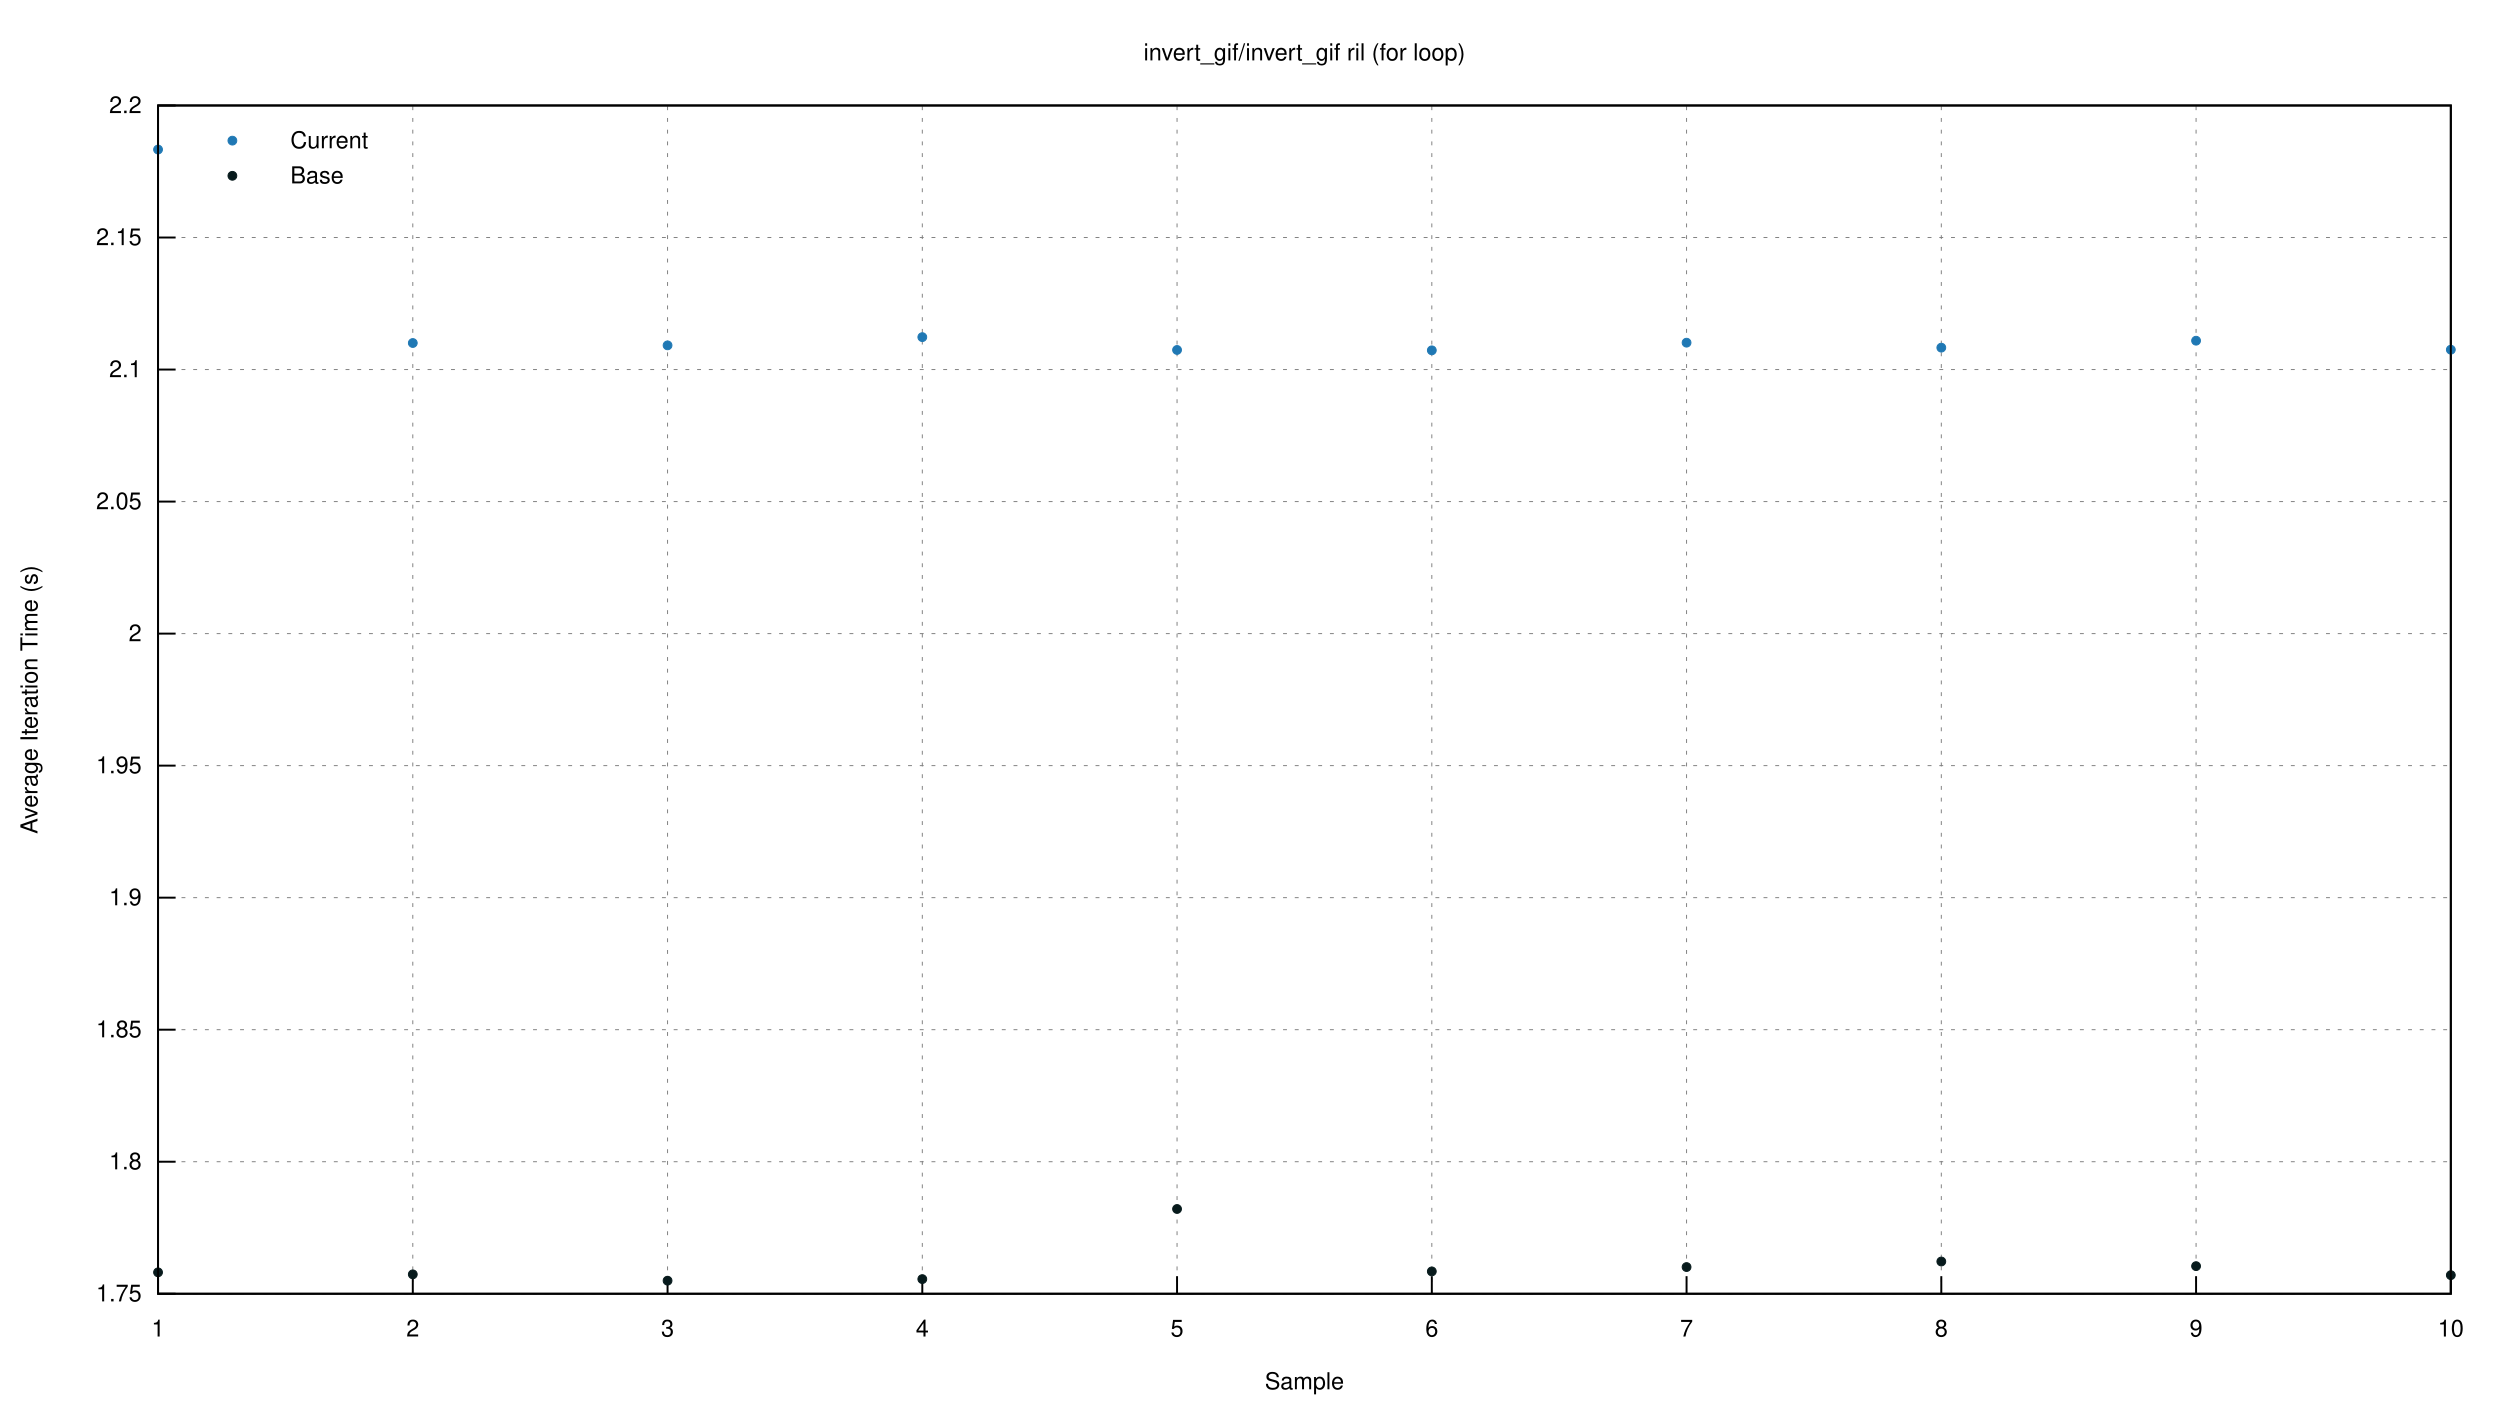
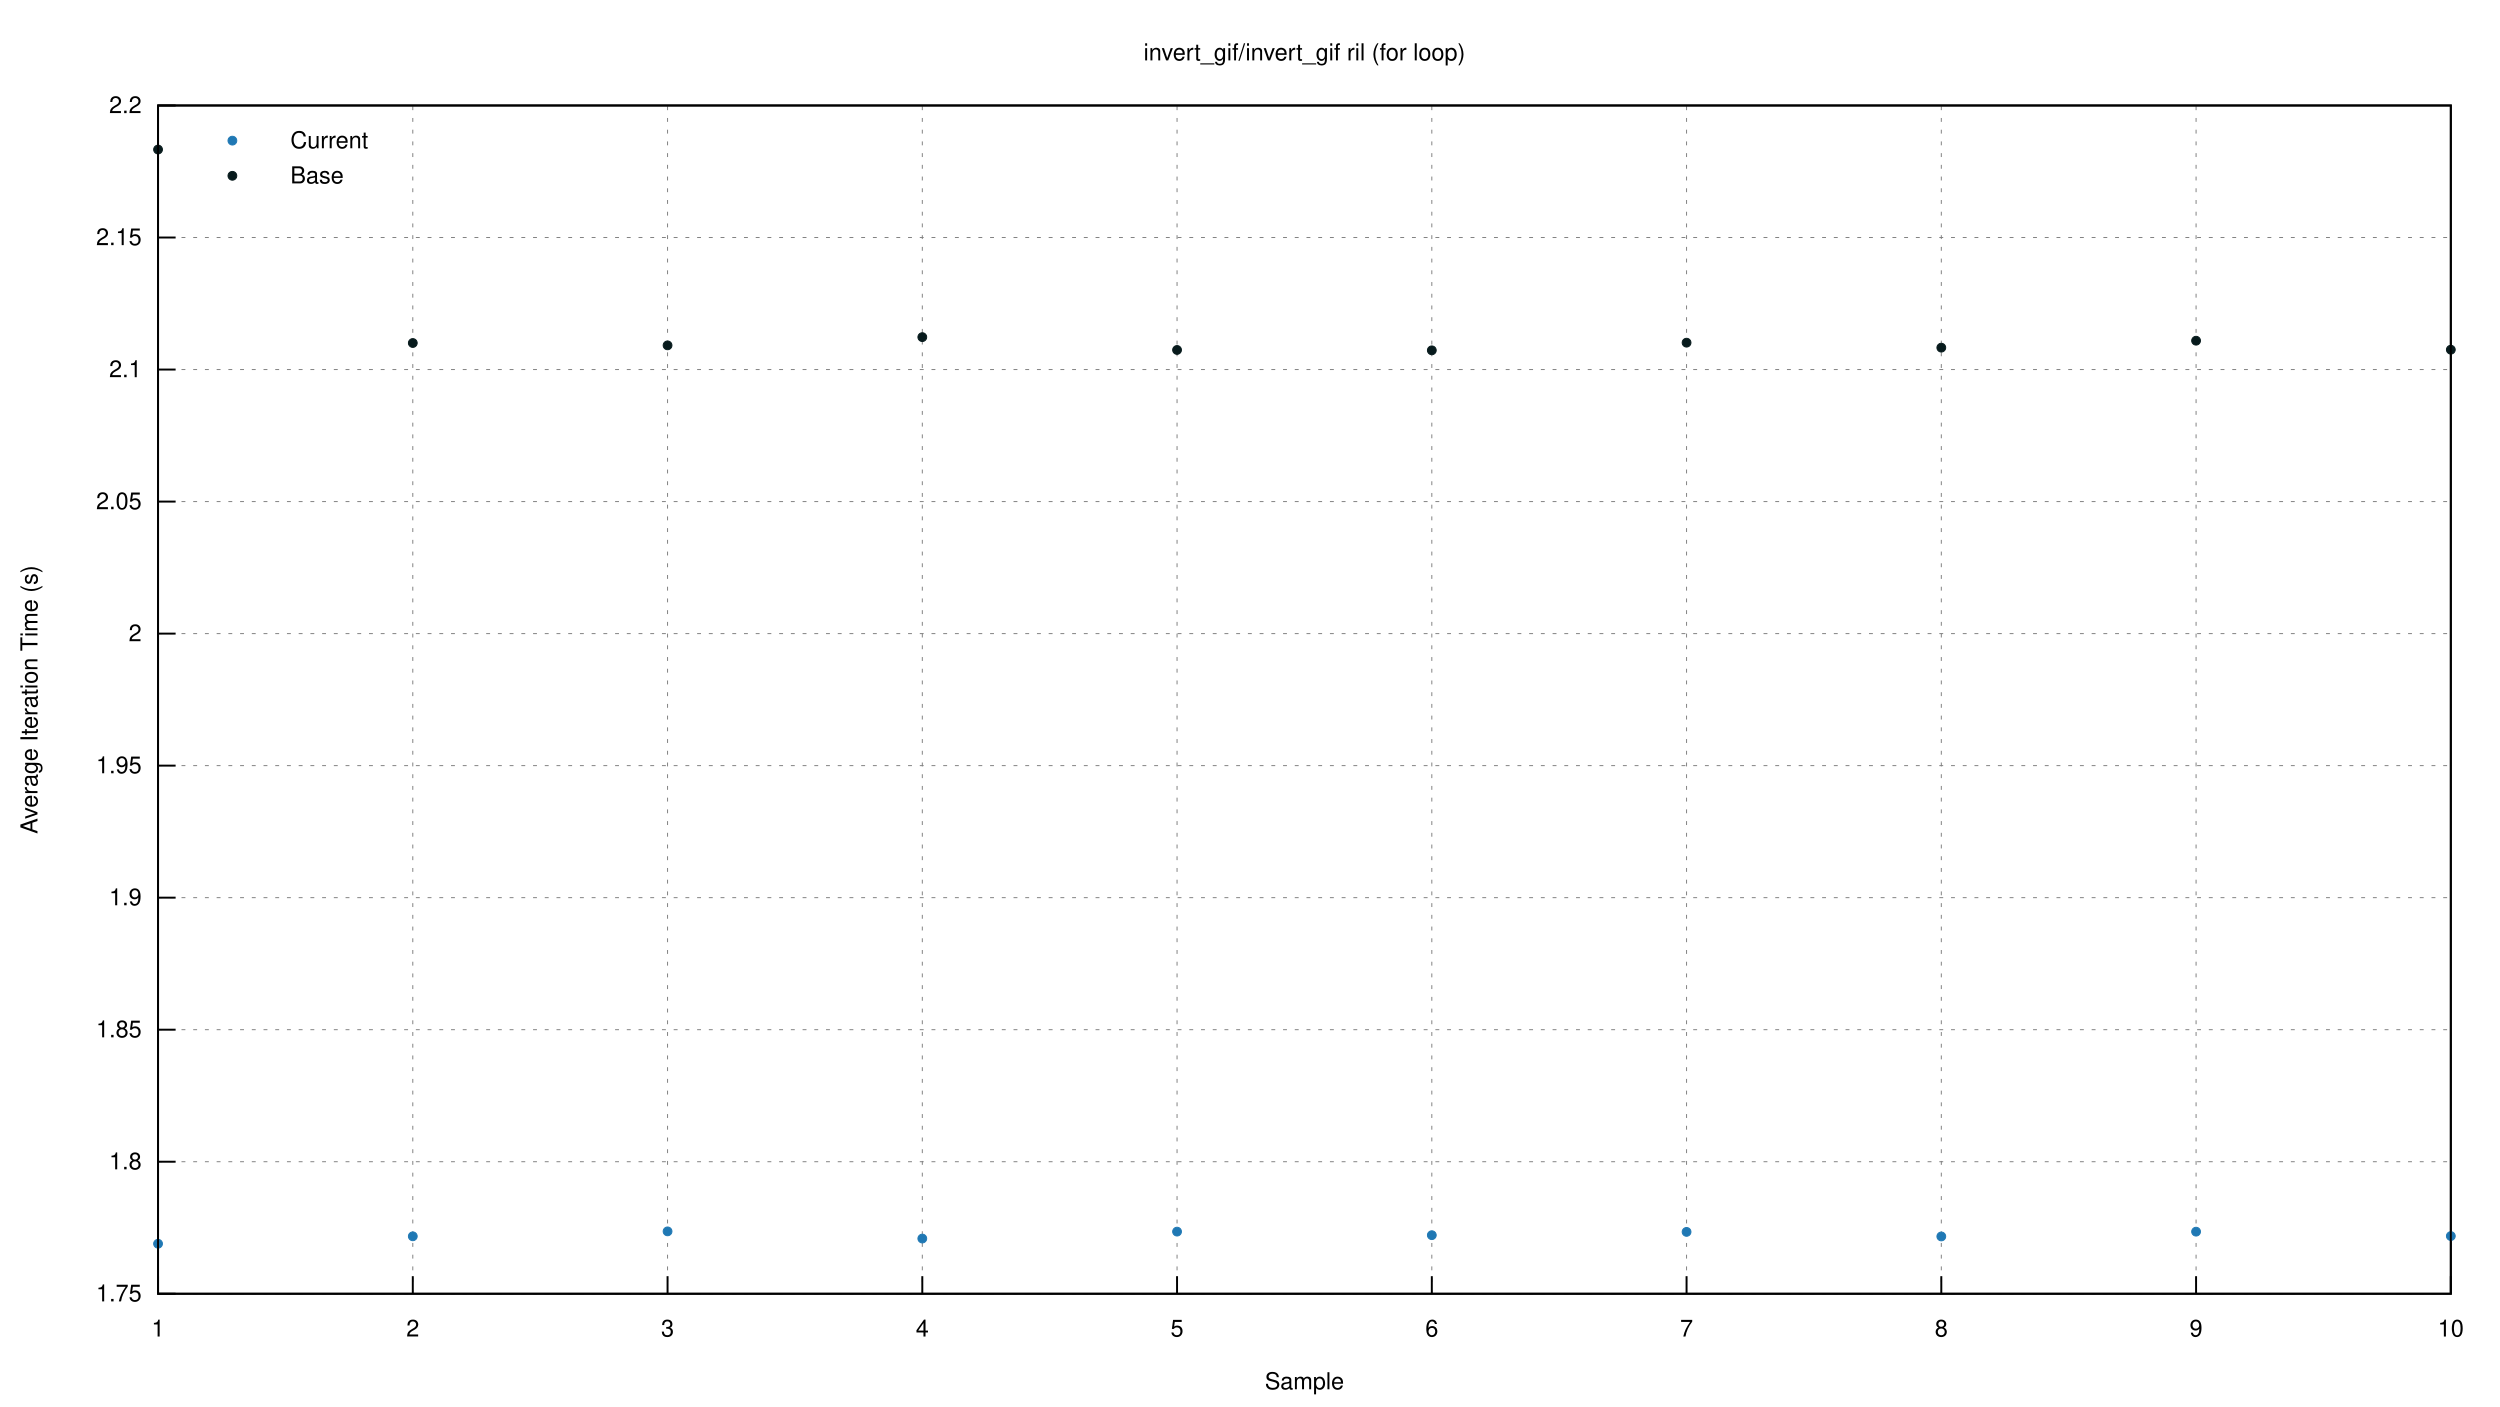
<svg xmlns="http://www.w3.org/2000/svg" xmlns:xlink="http://www.w3.org/1999/xlink" viewBox="0 0 1280 720">
  <g id="gnuplot_canvas">
    <rect x="0" y="0" width="1280" height="720" fill="none" />
    <defs>
      <circle id="gpDot" r="0.5" stroke-width="0.5" stroke="currentColor" />
      <path id="gpPt0" stroke-width="0.222" stroke="currentColor" d="M-1,0 h2 M0,-1 v2" />
      <path id="gpPt1" stroke-width="0.222" stroke="currentColor" d="M-1,-1 L1,1 M1,-1 L-1,1" />
      <path id="gpPt2" stroke-width="0.222" stroke="currentColor" d="M-1,0 L1,0 M0,-1 L0,1 M-1,-1 L1,1 M-1,1 L1,-1" />
      <rect id="gpPt3" stroke-width="0.222" stroke="currentColor" x="-1" y="-1" width="2" height="2" />
      <rect id="gpPt4" stroke-width="0.222" stroke="currentColor" fill="currentColor" x="-1" y="-1" width="2" height="2" />
      <circle id="gpPt5" stroke-width="0.222" stroke="currentColor" cx="0" cy="0" r="1" />
      <use xlink:href="#gpPt5" id="gpPt6" fill="currentColor" stroke="none" />
      <path id="gpPt7" stroke-width="0.222" stroke="currentColor" d="M0,-1.33 L-1.33,0.67 L1.33,0.67 z" />
      <use xlink:href="#gpPt7" id="gpPt8" fill="currentColor" stroke="none" />
      <use xlink:href="#gpPt7" id="gpPt9" stroke="currentColor" transform="rotate(180)" />
      <use xlink:href="#gpPt9" id="gpPt10" fill="currentColor" stroke="none" />
      <use xlink:href="#gpPt3" id="gpPt11" stroke="currentColor" transform="rotate(45)" />
      <use xlink:href="#gpPt11" id="gpPt12" fill="currentColor" stroke="none" />
      <path id="gpPt13" stroke-width="0.222" stroke="currentColor" d="M0,1.330 L1.265,0.411 L0.782,-1.067 L-0.782,-1.076 L-1.265,0.411 z" />
      <use xlink:href="#gpPt13" id="gpPt14" fill="currentColor" stroke="none" />
      <filter id="textbox" filterUnits="objectBoundingBox" x="0" y="0" height="1" width="1">
        <feFlood flood-color="white" flood-opacity="1" result="bgnd" />
        <feComposite in="SourceGraphic" in2="bgnd" operator="atop" />
      </filter>
      <filter id="greybox" filterUnits="objectBoundingBox" x="0" y="0" height="1" width="1">
        <feFlood flood-color="lightgrey" flood-opacity="1" result="grey" />
        <feComposite in="SourceGraphic" in2="grey" operator="atop" />
      </filter>
    </defs>
    <g fill="none" color="white" stroke="currentColor" stroke-width="1.00" stroke-linecap="butt" stroke-linejoin="miter">
</g>
    <g fill="none" color="black" stroke="currentColor" stroke-width="1.00" stroke-linecap="butt" stroke-linejoin="miter">
</g>
    <g fill="none" color="black" stroke="black" stroke-width="0.50" stroke-linecap="butt" stroke-linejoin="miter">
</g>
    <g fill="none" color="gray" stroke="currentColor" stroke-width="0.50" stroke-linecap="butt" stroke-linejoin="miter">
      <path stroke="gray" stroke-dasharray="2,4" class="gridline" d="M80.92,662.40 L1254.82,662.40  " />
    </g>
    <g fill="none" color="gray" stroke="gray" stroke-width="1.00" stroke-linecap="butt" stroke-linejoin="miter">
</g>
    <g fill="none" color="black" stroke="currentColor" stroke-width="1.00" stroke-linecap="butt" stroke-linejoin="miter">
      <path stroke="black" d="M80.92,662.40 L89.92,662.40  " />
      <g transform="translate(72.53,666.30)" stroke="none" fill="black" font-family="Helvetica" font-size="12.00" text-anchor="end">
        <text>
          <tspan font-family="Helvetica"> 1.75</tspan>
        </text>
      </g>
    </g>
    <g fill="none" color="black" stroke="currentColor" stroke-width="1.00" stroke-linecap="butt" stroke-linejoin="miter">
</g>
    <g fill="none" color="black" stroke="black" stroke-width="0.50" stroke-linecap="butt" stroke-linejoin="miter">
</g>
    <g fill="none" color="gray" stroke="currentColor" stroke-width="0.50" stroke-linecap="butt" stroke-linejoin="miter">
      <path stroke="gray" stroke-dasharray="2,4" class="gridline" d="M80.92,594.80 L1254.82,594.80  " />
    </g>
    <g fill="none" color="gray" stroke="gray" stroke-width="1.00" stroke-linecap="butt" stroke-linejoin="miter">
</g>
    <g fill="none" color="black" stroke="currentColor" stroke-width="1.00" stroke-linecap="butt" stroke-linejoin="miter">
      <path stroke="black" d="M80.92,594.80 L89.92,594.80  " />
      <g transform="translate(72.53,598.70)" stroke="none" fill="black" font-family="Helvetica" font-size="12.00" text-anchor="end">
        <text>
          <tspan font-family="Helvetica"> 1.8</tspan>
        </text>
      </g>
    </g>
    <g fill="none" color="black" stroke="currentColor" stroke-width="1.00" stroke-linecap="butt" stroke-linejoin="miter">
</g>
    <g fill="none" color="black" stroke="black" stroke-width="0.50" stroke-linecap="butt" stroke-linejoin="miter">
</g>
    <g fill="none" color="gray" stroke="currentColor" stroke-width="0.50" stroke-linecap="butt" stroke-linejoin="miter">
      <path stroke="gray" stroke-dasharray="2,4" class="gridline" d="M80.92,527.20 L1254.82,527.20  " />
    </g>
    <g fill="none" color="gray" stroke="gray" stroke-width="1.00" stroke-linecap="butt" stroke-linejoin="miter">
</g>
    <g fill="none" color="black" stroke="currentColor" stroke-width="1.00" stroke-linecap="butt" stroke-linejoin="miter">
      <path stroke="black" d="M80.92,527.20 L89.92,527.20  " />
      <g transform="translate(72.53,531.10)" stroke="none" fill="black" font-family="Helvetica" font-size="12.00" text-anchor="end">
        <text>
          <tspan font-family="Helvetica"> 1.85</tspan>
        </text>
      </g>
    </g>
    <g fill="none" color="black" stroke="currentColor" stroke-width="1.00" stroke-linecap="butt" stroke-linejoin="miter">
</g>
    <g fill="none" color="black" stroke="black" stroke-width="0.50" stroke-linecap="butt" stroke-linejoin="miter">
</g>
    <g fill="none" color="gray" stroke="currentColor" stroke-width="0.50" stroke-linecap="butt" stroke-linejoin="miter">
      <path stroke="gray" stroke-dasharray="2,4" class="gridline" d="M80.92,459.60 L1254.82,459.60  " />
    </g>
    <g fill="none" color="gray" stroke="gray" stroke-width="1.00" stroke-linecap="butt" stroke-linejoin="miter">
</g>
    <g fill="none" color="black" stroke="currentColor" stroke-width="1.00" stroke-linecap="butt" stroke-linejoin="miter">
      <path stroke="black" d="M80.92,459.60 L89.92,459.60  " />
      <g transform="translate(72.53,463.50)" stroke="none" fill="black" font-family="Helvetica" font-size="12.00" text-anchor="end">
        <text>
          <tspan font-family="Helvetica"> 1.9</tspan>
        </text>
      </g>
    </g>
    <g fill="none" color="black" stroke="currentColor" stroke-width="1.00" stroke-linecap="butt" stroke-linejoin="miter">
</g>
    <g fill="none" color="black" stroke="black" stroke-width="0.50" stroke-linecap="butt" stroke-linejoin="miter">
</g>
    <g fill="none" color="gray" stroke="currentColor" stroke-width="0.50" stroke-linecap="butt" stroke-linejoin="miter">
      <path stroke="gray" stroke-dasharray="2,4" class="gridline" d="M80.92,392.00 L1254.82,392.00  " />
    </g>
    <g fill="none" color="gray" stroke="gray" stroke-width="1.00" stroke-linecap="butt" stroke-linejoin="miter">
</g>
    <g fill="none" color="black" stroke="currentColor" stroke-width="1.00" stroke-linecap="butt" stroke-linejoin="miter">
      <path stroke="black" d="M80.92,392.00 L89.92,392.00  " />
      <g transform="translate(72.53,395.90)" stroke="none" fill="black" font-family="Helvetica" font-size="12.00" text-anchor="end">
        <text>
          <tspan font-family="Helvetica"> 1.95</tspan>
        </text>
      </g>
    </g>
    <g fill="none" color="black" stroke="currentColor" stroke-width="1.00" stroke-linecap="butt" stroke-linejoin="miter">
</g>
    <g fill="none" color="black" stroke="black" stroke-width="0.50" stroke-linecap="butt" stroke-linejoin="miter">
</g>
    <g fill="none" color="gray" stroke="currentColor" stroke-width="0.50" stroke-linecap="butt" stroke-linejoin="miter">
      <path stroke="gray" stroke-dasharray="2,4" class="gridline" d="M80.92,324.41 L1254.82,324.41  " />
    </g>
    <g fill="none" color="gray" stroke="gray" stroke-width="1.00" stroke-linecap="butt" stroke-linejoin="miter">
</g>
    <g fill="none" color="black" stroke="currentColor" stroke-width="1.00" stroke-linecap="butt" stroke-linejoin="miter">
      <path stroke="black" d="M80.92,324.41 L89.92,324.41  " />
      <g transform="translate(72.53,328.31)" stroke="none" fill="black" font-family="Helvetica" font-size="12.00" text-anchor="end">
        <text>
          <tspan font-family="Helvetica"> 2</tspan>
        </text>
      </g>
    </g>
    <g fill="none" color="black" stroke="currentColor" stroke-width="1.00" stroke-linecap="butt" stroke-linejoin="miter">
</g>
    <g fill="none" color="black" stroke="black" stroke-width="0.50" stroke-linecap="butt" stroke-linejoin="miter">
</g>
    <g fill="none" color="gray" stroke="currentColor" stroke-width="0.50" stroke-linecap="butt" stroke-linejoin="miter">
      <path stroke="gray" stroke-dasharray="2,4" class="gridline" d="M80.92,256.81 L1254.82,256.81  " />
    </g>
    <g fill="none" color="gray" stroke="gray" stroke-width="1.00" stroke-linecap="butt" stroke-linejoin="miter">
</g>
    <g fill="none" color="black" stroke="currentColor" stroke-width="1.00" stroke-linecap="butt" stroke-linejoin="miter">
      <path stroke="black" d="M80.92,256.81 L89.92,256.81  " />
      <g transform="translate(72.53,260.71)" stroke="none" fill="black" font-family="Helvetica" font-size="12.00" text-anchor="end">
        <text>
          <tspan font-family="Helvetica"> 2.05</tspan>
        </text>
      </g>
    </g>
    <g fill="none" color="black" stroke="currentColor" stroke-width="1.00" stroke-linecap="butt" stroke-linejoin="miter">
</g>
    <g fill="none" color="black" stroke="black" stroke-width="0.50" stroke-linecap="butt" stroke-linejoin="miter">
</g>
    <g fill="none" color="gray" stroke="currentColor" stroke-width="0.50" stroke-linecap="butt" stroke-linejoin="miter">
      <path stroke="gray" stroke-dasharray="2,4" class="gridline" d="M80.92,189.21 L1254.82,189.21  " />
    </g>
    <g fill="none" color="gray" stroke="gray" stroke-width="1.00" stroke-linecap="butt" stroke-linejoin="miter">
</g>
    <g fill="none" color="black" stroke="currentColor" stroke-width="1.00" stroke-linecap="butt" stroke-linejoin="miter">
      <path stroke="black" d="M80.92,189.21 L89.92,189.21  " />
      <g transform="translate(72.53,193.11)" stroke="none" fill="black" font-family="Helvetica" font-size="12.00" text-anchor="end">
        <text>
          <tspan font-family="Helvetica"> 2.1</tspan>
        </text>
      </g>
    </g>
    <g fill="none" color="black" stroke="currentColor" stroke-width="1.00" stroke-linecap="butt" stroke-linejoin="miter">
</g>
    <g fill="none" color="black" stroke="black" stroke-width="0.50" stroke-linecap="butt" stroke-linejoin="miter">
</g>
    <g fill="none" color="gray" stroke="currentColor" stroke-width="0.50" stroke-linecap="butt" stroke-linejoin="miter">
      <path stroke="gray" stroke-dasharray="2,4" class="gridline" d="M80.92,121.61 L1254.82,121.61  " />
    </g>
    <g fill="none" color="gray" stroke="gray" stroke-width="1.00" stroke-linecap="butt" stroke-linejoin="miter">
</g>
    <g fill="none" color="black" stroke="currentColor" stroke-width="1.00" stroke-linecap="butt" stroke-linejoin="miter">
      <path stroke="black" d="M80.92,121.61 L89.92,121.61  " />
      <g transform="translate(72.53,125.51)" stroke="none" fill="black" font-family="Helvetica" font-size="12.00" text-anchor="end">
        <text>
          <tspan font-family="Helvetica"> 2.15</tspan>
        </text>
      </g>
    </g>
    <g fill="none" color="black" stroke="currentColor" stroke-width="1.00" stroke-linecap="butt" stroke-linejoin="miter">
</g>
    <g fill="none" color="black" stroke="black" stroke-width="0.50" stroke-linecap="butt" stroke-linejoin="miter">
</g>
    <g fill="none" color="gray" stroke="currentColor" stroke-width="0.50" stroke-linecap="butt" stroke-linejoin="miter">
      <path stroke="gray" stroke-dasharray="2,4" class="gridline" d="M80.92,54.01 L1254.82,54.01  " />
    </g>
    <g fill="none" color="gray" stroke="gray" stroke-width="1.00" stroke-linecap="butt" stroke-linejoin="miter">
</g>
    <g fill="none" color="black" stroke="currentColor" stroke-width="1.00" stroke-linecap="butt" stroke-linejoin="miter">
      <path stroke="black" d="M80.92,54.01 L89.92,54.01  " />
      <g transform="translate(72.53,57.91)" stroke="none" fill="black" font-family="Helvetica" font-size="12.00" text-anchor="end">
        <text>
          <tspan font-family="Helvetica"> 2.2</tspan>
        </text>
      </g>
    </g>
    <g fill="none" color="black" stroke="currentColor" stroke-width="1.00" stroke-linecap="butt" stroke-linejoin="miter">
</g>
    <g fill="none" color="black" stroke="black" stroke-width="0.50" stroke-linecap="butt" stroke-linejoin="miter">
</g>
    <g fill="none" color="gray" stroke="currentColor" stroke-width="0.50" stroke-linecap="butt" stroke-linejoin="miter">
      <path stroke="gray" stroke-dasharray="2,4" class="gridline" d="M80.92,662.40 L80.92,54.01  " />
    </g>
    <g fill="none" color="gray" stroke="gray" stroke-width="1.00" stroke-linecap="butt" stroke-linejoin="miter">
</g>
    <g fill="none" color="black" stroke="currentColor" stroke-width="1.00" stroke-linecap="butt" stroke-linejoin="miter">
      <path stroke="black" d="M80.92,662.40 L80.92,653.40  " />
      <g transform="translate(80.92,684.30)" stroke="none" fill="black" font-family="Helvetica" font-size="12.00" text-anchor="middle">
        <text>
          <tspan font-family="Helvetica"> 1</tspan>
        </text>
      </g>
    </g>
    <g fill="none" color="black" stroke="currentColor" stroke-width="1.00" stroke-linecap="butt" stroke-linejoin="miter">
</g>
    <g fill="none" color="black" stroke="black" stroke-width="0.50" stroke-linecap="butt" stroke-linejoin="miter">
</g>
    <g fill="none" color="gray" stroke="currentColor" stroke-width="0.50" stroke-linecap="butt" stroke-linejoin="miter">
      <path stroke="gray" stroke-dasharray="2,4" class="gridline" d="M211.35,662.40 L211.35,54.01  " />
    </g>
    <g fill="none" color="gray" stroke="gray" stroke-width="1.00" stroke-linecap="butt" stroke-linejoin="miter">
</g>
    <g fill="none" color="black" stroke="currentColor" stroke-width="1.00" stroke-linecap="butt" stroke-linejoin="miter">
      <path stroke="black" d="M211.35,662.40 L211.35,653.40  " />
      <g transform="translate(211.35,684.30)" stroke="none" fill="black" font-family="Helvetica" font-size="12.00" text-anchor="middle">
        <text>
          <tspan font-family="Helvetica"> 2</tspan>
        </text>
      </g>
    </g>
    <g fill="none" color="black" stroke="currentColor" stroke-width="1.00" stroke-linecap="butt" stroke-linejoin="miter">
</g>
    <g fill="none" color="black" stroke="black" stroke-width="0.50" stroke-linecap="butt" stroke-linejoin="miter">
</g>
    <g fill="none" color="gray" stroke="currentColor" stroke-width="0.50" stroke-linecap="butt" stroke-linejoin="miter">
      <path stroke="gray" stroke-dasharray="2,4" class="gridline" d="M341.79,662.40 L341.79,54.01  " />
    </g>
    <g fill="none" color="gray" stroke="gray" stroke-width="1.00" stroke-linecap="butt" stroke-linejoin="miter">
</g>
    <g fill="none" color="black" stroke="currentColor" stroke-width="1.00" stroke-linecap="butt" stroke-linejoin="miter">
      <path stroke="black" d="M341.79,662.40 L341.79,653.40  " />
      <g transform="translate(341.79,684.30)" stroke="none" fill="black" font-family="Helvetica" font-size="12.00" text-anchor="middle">
        <text>
          <tspan font-family="Helvetica"> 3</tspan>
        </text>
      </g>
    </g>
    <g fill="none" color="black" stroke="currentColor" stroke-width="1.00" stroke-linecap="butt" stroke-linejoin="miter">
</g>
    <g fill="none" color="black" stroke="black" stroke-width="0.50" stroke-linecap="butt" stroke-linejoin="miter">
</g>
    <g fill="none" color="gray" stroke="currentColor" stroke-width="0.50" stroke-linecap="butt" stroke-linejoin="miter">
      <path stroke="gray" stroke-dasharray="2,4" class="gridline" d="M472.22,662.40 L472.22,54.01  " />
    </g>
    <g fill="none" color="gray" stroke="gray" stroke-width="1.00" stroke-linecap="butt" stroke-linejoin="miter">
</g>
    <g fill="none" color="black" stroke="currentColor" stroke-width="1.00" stroke-linecap="butt" stroke-linejoin="miter">
      <path stroke="black" d="M472.22,662.40 L472.22,653.40  " />
      <g transform="translate(472.22,684.30)" stroke="none" fill="black" font-family="Helvetica" font-size="12.00" text-anchor="middle">
        <text>
          <tspan font-family="Helvetica"> 4</tspan>
        </text>
      </g>
    </g>
    <g fill="none" color="black" stroke="currentColor" stroke-width="1.00" stroke-linecap="butt" stroke-linejoin="miter">
</g>
    <g fill="none" color="black" stroke="black" stroke-width="0.50" stroke-linecap="butt" stroke-linejoin="miter">
</g>
    <g fill="none" color="gray" stroke="currentColor" stroke-width="0.50" stroke-linecap="butt" stroke-linejoin="miter">
      <path stroke="gray" stroke-dasharray="2,4" class="gridline" d="M602.65,662.40 L602.65,54.01  " />
    </g>
    <g fill="none" color="gray" stroke="gray" stroke-width="1.00" stroke-linecap="butt" stroke-linejoin="miter">
</g>
    <g fill="none" color="black" stroke="currentColor" stroke-width="1.00" stroke-linecap="butt" stroke-linejoin="miter">
      <path stroke="black" d="M602.65,662.40 L602.65,653.40  " />
      <g transform="translate(602.65,684.30)" stroke="none" fill="black" font-family="Helvetica" font-size="12.00" text-anchor="middle">
        <text>
          <tspan font-family="Helvetica"> 5</tspan>
        </text>
      </g>
    </g>
    <g fill="none" color="black" stroke="currentColor" stroke-width="1.00" stroke-linecap="butt" stroke-linejoin="miter">
</g>
    <g fill="none" color="black" stroke="black" stroke-width="0.50" stroke-linecap="butt" stroke-linejoin="miter">
</g>
    <g fill="none" color="gray" stroke="currentColor" stroke-width="0.50" stroke-linecap="butt" stroke-linejoin="miter">
      <path stroke="gray" stroke-dasharray="2,4" class="gridline" d="M733.09,662.40 L733.09,54.01  " />
    </g>
    <g fill="none" color="gray" stroke="gray" stroke-width="1.00" stroke-linecap="butt" stroke-linejoin="miter">
</g>
    <g fill="none" color="black" stroke="currentColor" stroke-width="1.00" stroke-linecap="butt" stroke-linejoin="miter">
      <path stroke="black" d="M733.09,662.40 L733.09,653.40  " />
      <g transform="translate(733.09,684.30)" stroke="none" fill="black" font-family="Helvetica" font-size="12.00" text-anchor="middle">
        <text>
          <tspan font-family="Helvetica"> 6</tspan>
        </text>
      </g>
    </g>
    <g fill="none" color="black" stroke="currentColor" stroke-width="1.00" stroke-linecap="butt" stroke-linejoin="miter">
</g>
    <g fill="none" color="black" stroke="black" stroke-width="0.50" stroke-linecap="butt" stroke-linejoin="miter">
</g>
    <g fill="none" color="gray" stroke="currentColor" stroke-width="0.50" stroke-linecap="butt" stroke-linejoin="miter">
      <path stroke="gray" stroke-dasharray="2,4" class="gridline" d="M863.52,662.40 L863.52,54.01  " />
    </g>
    <g fill="none" color="gray" stroke="gray" stroke-width="1.00" stroke-linecap="butt" stroke-linejoin="miter">
</g>
    <g fill="none" color="black" stroke="currentColor" stroke-width="1.00" stroke-linecap="butt" stroke-linejoin="miter">
      <path stroke="black" d="M863.52,662.40 L863.52,653.40  " />
      <g transform="translate(863.52,684.30)" stroke="none" fill="black" font-family="Helvetica" font-size="12.00" text-anchor="middle">
        <text>
          <tspan font-family="Helvetica"> 7</tspan>
        </text>
      </g>
    </g>
    <g fill="none" color="black" stroke="currentColor" stroke-width="1.00" stroke-linecap="butt" stroke-linejoin="miter">
</g>
    <g fill="none" color="black" stroke="black" stroke-width="0.50" stroke-linecap="butt" stroke-linejoin="miter">
</g>
    <g fill="none" color="gray" stroke="currentColor" stroke-width="0.50" stroke-linecap="butt" stroke-linejoin="miter">
      <path stroke="gray" stroke-dasharray="2,4" class="gridline" d="M993.95,662.40 L993.95,54.01  " />
    </g>
    <g fill="none" color="gray" stroke="gray" stroke-width="1.00" stroke-linecap="butt" stroke-linejoin="miter">
</g>
    <g fill="none" color="black" stroke="currentColor" stroke-width="1.00" stroke-linecap="butt" stroke-linejoin="miter">
      <path stroke="black" d="M993.95,662.40 L993.95,653.40  " />
      <g transform="translate(993.95,684.30)" stroke="none" fill="black" font-family="Helvetica" font-size="12.00" text-anchor="middle">
        <text>
          <tspan font-family="Helvetica"> 8</tspan>
        </text>
      </g>
    </g>
    <g fill="none" color="black" stroke="currentColor" stroke-width="1.00" stroke-linecap="butt" stroke-linejoin="miter">
</g>
    <g fill="none" color="black" stroke="black" stroke-width="0.50" stroke-linecap="butt" stroke-linejoin="miter">
</g>
    <g fill="none" color="gray" stroke="currentColor" stroke-width="0.50" stroke-linecap="butt" stroke-linejoin="miter">
      <path stroke="gray" stroke-dasharray="2,4" class="gridline" d="M1124.39,662.40 L1124.39,54.01  " />
    </g>
    <g fill="none" color="gray" stroke="gray" stroke-width="1.00" stroke-linecap="butt" stroke-linejoin="miter">
</g>
    <g fill="none" color="black" stroke="currentColor" stroke-width="1.00" stroke-linecap="butt" stroke-linejoin="miter">
      <path stroke="black" d="M1124.39,662.40 L1124.39,653.40  " />
      <g transform="translate(1124.39,684.30)" stroke="none" fill="black" font-family="Helvetica" font-size="12.00" text-anchor="middle">
        <text>
          <tspan font-family="Helvetica"> 9</tspan>
        </text>
      </g>
    </g>
    <g fill="none" color="black" stroke="currentColor" stroke-width="1.00" stroke-linecap="butt" stroke-linejoin="miter">
</g>
    <g fill="none" color="black" stroke="black" stroke-width="0.50" stroke-linecap="butt" stroke-linejoin="miter">
</g>
    <g fill="none" color="gray" stroke="currentColor" stroke-width="0.50" stroke-linecap="butt" stroke-linejoin="miter">
      <path stroke="gray" stroke-dasharray="2,4" class="gridline" d="M1254.82,662.40 L1254.82,54.01  " />
    </g>
    <g fill="none" color="gray" stroke="gray" stroke-width="1.00" stroke-linecap="butt" stroke-linejoin="miter">
</g>
    <g fill="none" color="black" stroke="currentColor" stroke-width="1.00" stroke-linecap="butt" stroke-linejoin="miter">
      <path stroke="black" d="M1254.82,662.40 L1254.82,653.40  " />
      <g transform="translate(1254.82,684.30)" stroke="none" fill="black" font-family="Helvetica" font-size="12.00" text-anchor="middle">
        <text>
          <tspan font-family="Helvetica"> 10</tspan>
        </text>
      </g>
    </g>
    <g fill="none" color="black" stroke="currentColor" stroke-width="1.00" stroke-linecap="butt" stroke-linejoin="miter">
</g>
    <g fill="none" color="black" stroke="currentColor" stroke-width="1.00" stroke-linecap="butt" stroke-linejoin="miter">
      <path stroke="black" d="M80.92,54.01 L80.92,662.40 L1254.82,662.40 L1254.82,54.01 L80.92,54.01 Z  " />
    </g>
    <g fill="none" color="black" stroke="currentColor" stroke-width="1.00" stroke-linecap="butt" stroke-linejoin="miter">
      <g transform="translate(19.18,358.21) rotate(270)" stroke="none" fill="black" font-family="Helvetica" font-size="12.00" text-anchor="middle">
        <text>
          <tspan font-family="Helvetica">Average Iteration Time (s)</tspan>
        </text>
      </g>
    </g>
    <g fill="none" color="black" stroke="currentColor" stroke-width="1.00" stroke-linecap="butt" stroke-linejoin="miter">
      <g transform="translate(667.87,711.30)" stroke="none" fill="black" font-family="Helvetica" font-size="12.00" text-anchor="middle">
        <text>
          <tspan font-family="Helvetica">Sample</tspan>
        </text>
      </g>
    </g>
    <g fill="none" color="black" stroke="currentColor" stroke-width="1.00" stroke-linecap="butt" stroke-linejoin="miter">
</g>
    <g id="gnuplot_plot_1">
      <g fill="none" color="black" stroke="currentColor" stroke-width="1.00" stroke-linecap="butt" stroke-linejoin="miter">
        <g transform="translate(148.65,75.91)" stroke="none" fill="black" font-family="Helvetica" font-size="12.00" text-anchor="start">
          <text>
            <tspan font-family="Helvetica">Current</tspan>
          </text>
        </g>
      </g>
      <g fill="none" color="black" stroke="currentColor" stroke-width="1.00" stroke-linecap="butt" stroke-linejoin="miter">
-         <use xlink:href="#gpPt6" transform="translate(80.92,76.56) scale(2.25)" color="rgb( 31, 120, 180)" />
-         <use xlink:href="#gpPt6" transform="translate(211.35,175.62) scale(2.25)" color="rgb( 31, 120, 180)" />
-         <use xlink:href="#gpPt6" transform="translate(341.79,176.82) scale(2.25)" color="rgb( 31, 120, 180)" />
-         <use xlink:href="#gpPt6" transform="translate(472.22,172.61) scale(2.25)" color="rgb( 31, 120, 180)" />
-         <use xlink:href="#gpPt6" transform="translate(602.65,179.18) scale(2.25)" color="rgb( 31, 120, 180)" />
-         <use xlink:href="#gpPt6" transform="translate(733.09,179.37) scale(2.25)" color="rgb( 31, 120, 180)" />
-         <use xlink:href="#gpPt6" transform="translate(863.52,175.45) scale(2.25)" color="rgb( 31, 120, 180)" />
-         <use xlink:href="#gpPt6" transform="translate(993.95,178.00) scale(2.25)" color="rgb( 31, 120, 180)" />
-         <use xlink:href="#gpPt6" transform="translate(1124.39,174.44) scale(2.25)" color="rgb( 31, 120, 180)" />
-         <use xlink:href="#gpPt6" transform="translate(1254.82,179.05) scale(2.25)" color="rgb( 31, 120, 180)" />
+         <use xlink:href="#gpPt6" transform="translate(80.92,636.79) scale(2.25)" color="rgb( 31, 120, 180)" />
+         <use xlink:href="#gpPt6" transform="translate(211.35,632.99) scale(2.25)" color="rgb( 31, 120, 180)" />
+         <use xlink:href="#gpPt6" transform="translate(341.79,630.46) scale(2.25)" color="rgb( 31, 120, 180)" />
+         <use xlink:href="#gpPt6" transform="translate(472.22,634.14) scale(2.25)" color="rgb( 31, 120, 180)" />
+         <use xlink:href="#gpPt6" transform="translate(602.65,630.59) scale(2.25)" color="rgb( 31, 120, 180)" />
+         <use xlink:href="#gpPt6" transform="translate(733.09,632.41) scale(2.25)" color="rgb( 31, 120, 180)" />
+         <use xlink:href="#gpPt6" transform="translate(863.52,630.73) scale(2.25)" color="rgb( 31, 120, 180)" />
+         <use xlink:href="#gpPt6" transform="translate(993.95,633.06) scale(2.25)" color="rgb( 31, 120, 180)" />
+         <use xlink:href="#gpPt6" transform="translate(1124.39,630.61) scale(2.25)" color="rgb( 31, 120, 180)" />
+         <use xlink:href="#gpPt6" transform="translate(1254.82,632.86) scale(2.25)" color="rgb( 31, 120, 180)" />
        <use xlink:href="#gpPt6" transform="translate(118.98,72.01) scale(2.25)" color="rgb( 31, 120, 180)" />
      </g>
    </g>
    <g id="gnuplot_plot_2">
      <g fill="none" color="black" stroke="currentColor" stroke-width="1.00" stroke-linecap="butt" stroke-linejoin="miter">
        <g transform="translate(148.65,93.91)" stroke="none" fill="black" font-family="Helvetica" font-size="12.00" text-anchor="start">
          <text>
            <tspan font-family="Helvetica">Base</tspan>
          </text>
        </g>
      </g>
      <g fill="none" color="black" stroke="currentColor" stroke-width="1.00" stroke-linecap="butt" stroke-linejoin="miter">
-         <use xlink:href="#gpPt6" transform="translate(80.92,651.44) scale(2.25)" color="rgb(  7,  26,  28)" />
-         <use xlink:href="#gpPt6" transform="translate(211.35,652.47) scale(2.25)" color="rgb(  7,  26,  28)" />
-         <use xlink:href="#gpPt6" transform="translate(341.79,655.71) scale(2.25)" color="rgb(  7,  26,  28)" />
-         <use xlink:href="#gpPt6" transform="translate(472.22,654.90) scale(2.25)" color="rgb(  7,  26,  28)" />
-         <use xlink:href="#gpPt6" transform="translate(602.65,619.00) scale(2.25)" color="rgb(  7,  26,  28)" />
-         <use xlink:href="#gpPt6" transform="translate(733.09,650.96) scale(2.25)" color="rgb(  7,  26,  28)" />
-         <use xlink:href="#gpPt6" transform="translate(863.52,648.73) scale(2.25)" color="rgb(  7,  26,  28)" />
-         <use xlink:href="#gpPt6" transform="translate(993.95,645.89) scale(2.25)" color="rgb(  7,  26,  28)" />
-         <use xlink:href="#gpPt6" transform="translate(1124.39,648.26) scale(2.25)" color="rgb(  7,  26,  28)" />
-         <use xlink:href="#gpPt6" transform="translate(1254.82,652.88) scale(2.25)" color="rgb(  7,  26,  28)" />
+         <use xlink:href="#gpPt6" transform="translate(80.92,76.56) scale(2.25)" color="rgb(  7,  26,  28)" />
+         <use xlink:href="#gpPt6" transform="translate(211.35,175.62) scale(2.25)" color="rgb(  7,  26,  28)" />
+         <use xlink:href="#gpPt6" transform="translate(341.79,176.82) scale(2.25)" color="rgb(  7,  26,  28)" />
+         <use xlink:href="#gpPt6" transform="translate(472.22,172.61) scale(2.25)" color="rgb(  7,  26,  28)" />
+         <use xlink:href="#gpPt6" transform="translate(602.65,179.18) scale(2.25)" color="rgb(  7,  26,  28)" />
+         <use xlink:href="#gpPt6" transform="translate(733.09,179.37) scale(2.25)" color="rgb(  7,  26,  28)" />
+         <use xlink:href="#gpPt6" transform="translate(863.52,175.45) scale(2.25)" color="rgb(  7,  26,  28)" />
+         <use xlink:href="#gpPt6" transform="translate(993.95,178.00) scale(2.25)" color="rgb(  7,  26,  28)" />
+         <use xlink:href="#gpPt6" transform="translate(1124.39,174.44) scale(2.25)" color="rgb(  7,  26,  28)" />
+         <use xlink:href="#gpPt6" transform="translate(1254.82,179.05) scale(2.25)" color="rgb(  7,  26,  28)" />
        <use xlink:href="#gpPt6" transform="translate(118.98,90.01) scale(2.25)" color="rgb(  7,  26,  28)" />
      </g>
    </g>
    <g fill="none" color="white" stroke="rgb(  7,  26,  28)" stroke-width="2.00" stroke-linecap="butt" stroke-linejoin="miter">
</g>
    <g fill="none" color="black" stroke="currentColor" stroke-width="2.00" stroke-linecap="butt" stroke-linejoin="miter">
</g>
    <g fill="none" color="black" stroke="black" stroke-width="1.00" stroke-linecap="butt" stroke-linejoin="miter">
</g>
    <g fill="none" color="black" stroke="currentColor" stroke-width="1.00" stroke-linecap="butt" stroke-linejoin="miter">
      <path stroke="black" d="M80.92,54.01 L80.92,662.40 L1254.82,662.40 L1254.82,54.01 L80.92,54.01 Z  " />
    </g>
    <g fill="none" color="black" stroke="currentColor" stroke-width="1.00" stroke-linecap="butt" stroke-linejoin="miter">
      <g transform="translate(667.87,30.91)" stroke="none" fill="black" font-family="Helvetica" font-size="12.00" text-anchor="middle">
        <text>
          <tspan font-family="Helvetica">invert_gif/invert_gif ril (for loop)</tspan>
        </text>
      </g>
    </g>
    <g fill="none" color="black" stroke="currentColor" stroke-width="1.00" stroke-linecap="butt" stroke-linejoin="miter">
</g>
  </g>
</svg>
